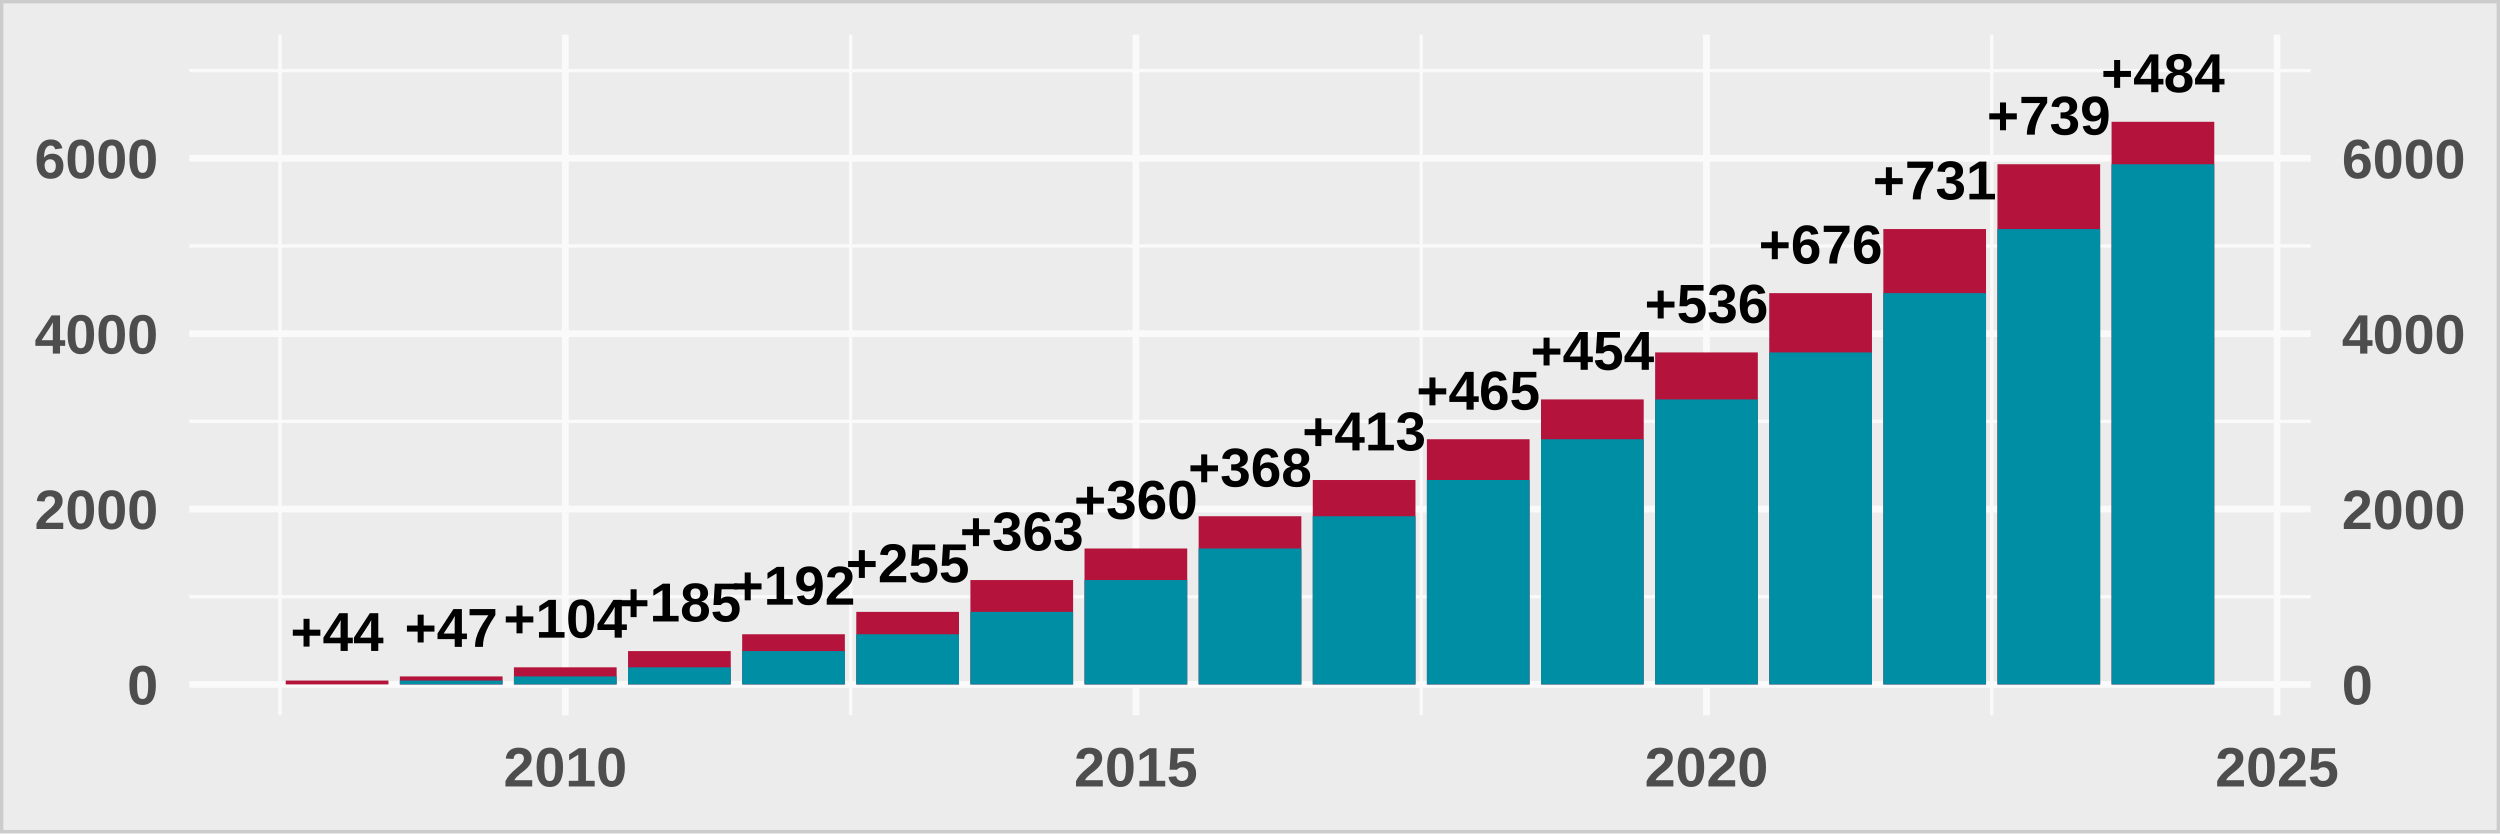
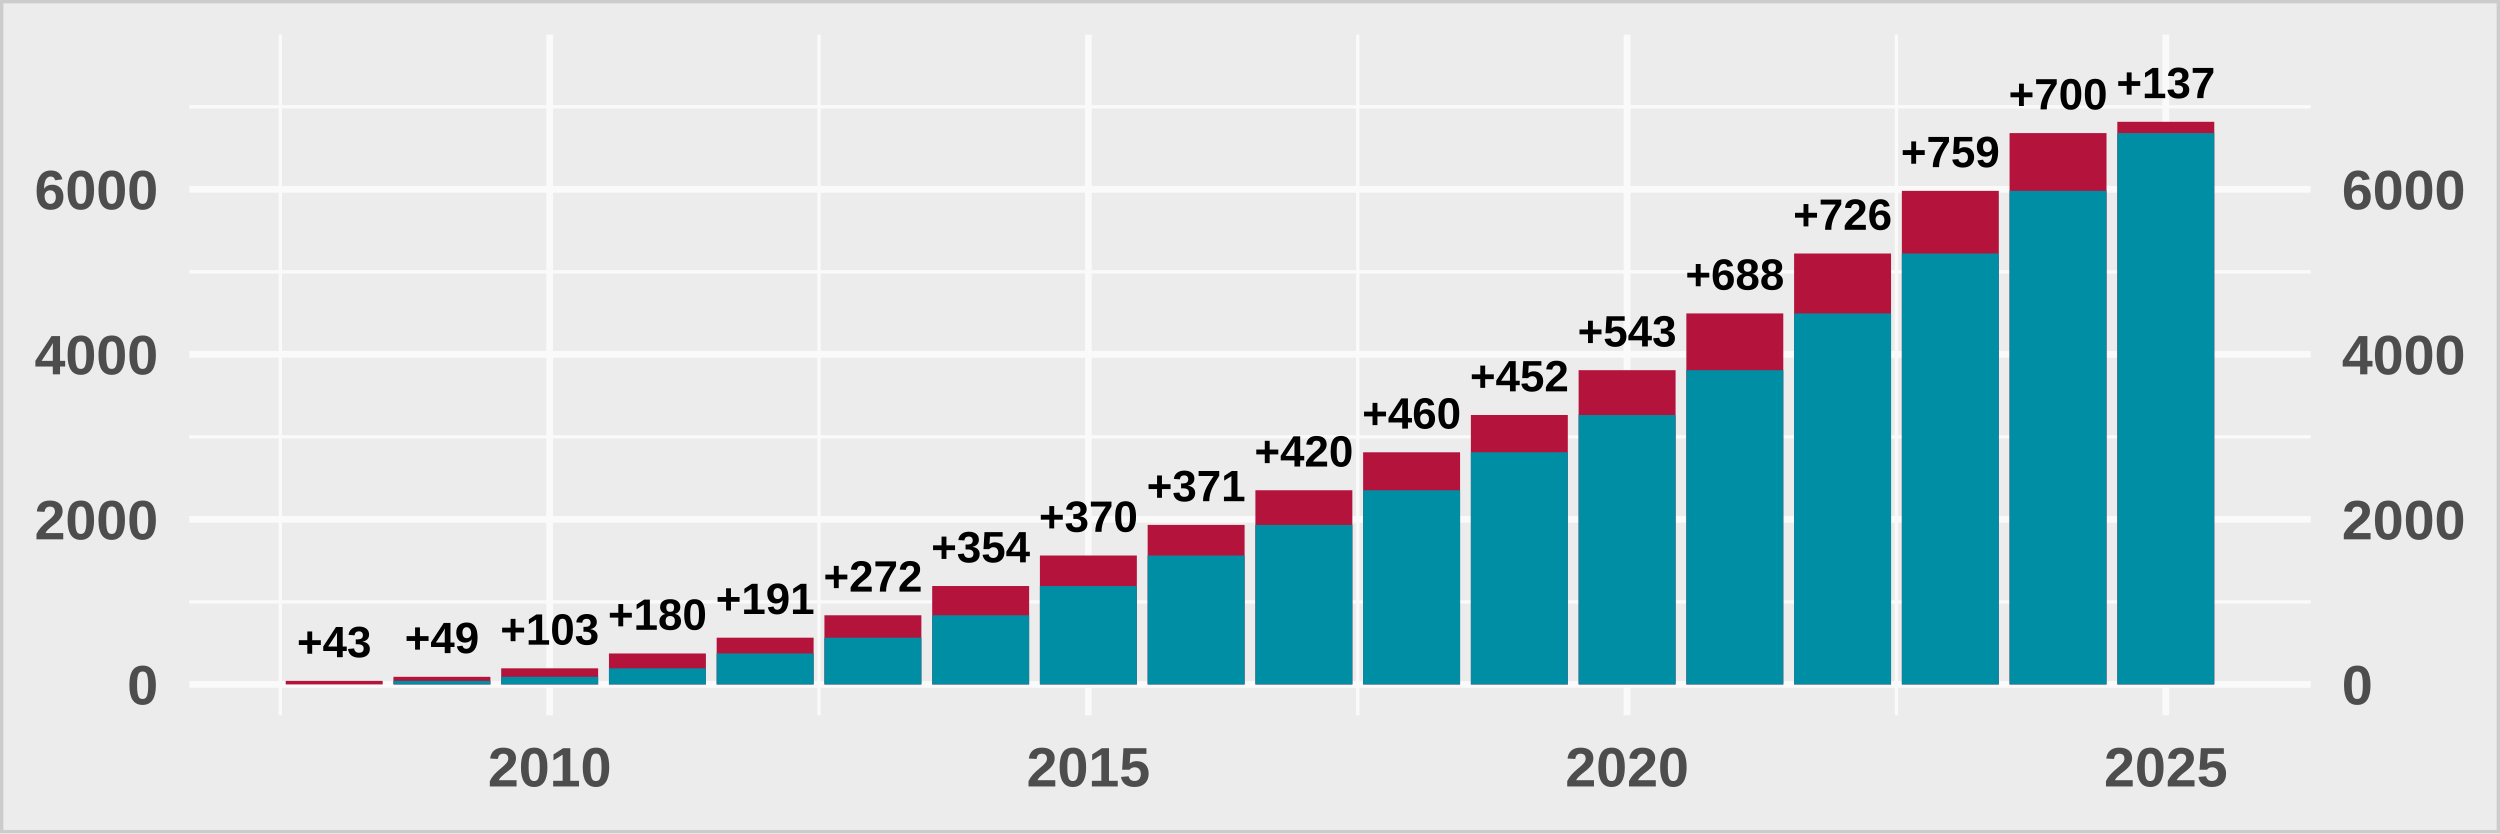
<svg xmlns="http://www.w3.org/2000/svg" class="svglite" width="648.00pt" height="216.00pt" viewBox="0 0 648.00 216.00">
  <defs>
    <style type="text/css">
    .svglite line, .svglite polyline, .svglite polygon, .svglite path, .svglite rect, .svglite circle {
      fill: none;
      stroke: #000000;
      stroke-linecap: round;
      stroke-linejoin: round;
      stroke-miterlimit: 10.00;
    }
    .svglite text {
      white-space: pre;
    }
  </style>
  </defs>
  <rect width="100%" height="100%" style="stroke: none; fill: #FFFFFF;" />
  <defs>
    <clipPath id="cpMC4wMHw2NDguMDB8MC4wMHwyMTYuMDA=">
      <rect x="0.00" y="0.00" width="648.00" height="216.00" />
    </clipPath>
  </defs>
  <g clip-path="url(#cpMC4wMHw2NDguMDB8MC4wMHwyMTYuMDA=)">
    <rect x="0" y="0.00" width="648.00" height="216.00" style="stroke-width: 1.75; stroke: #CCCCCC; fill: #ECECEC;" />
  </g>
  <defs>
    <clipPath id="cpNDkuMDZ8NTk4Ljk0fDguOTd8MTg1LjQy">
      <rect x="49.06" y="8.97" width="549.88" height="176.45" />
    </clipPath>
  </defs>
  <g clip-path="url(#cpNDkuMDZ8NTk4Ljk0fDguOTd8MTg1LjQy)">
-     <polyline points="49.06,154.67 598.94,154.67 " style="stroke-width: 0.87; stroke: #FAFAFA; stroke-linecap: butt;" />
-     <polyline points="49.06,109.21 598.94,109.21 " style="stroke-width: 0.87; stroke: #FAFAFA; stroke-linecap: butt;" />
-     <polyline points="49.06,63.75 598.94,63.75 " style="stroke-width: 0.87; stroke: #FAFAFA; stroke-linecap: butt;" />
-     <polyline points="49.06,18.30 598.94,18.30 " style="stroke-width: 0.87; stroke: #FAFAFA; stroke-linecap: butt;" />
-     <polyline points="72.58,185.42 72.58,8.97 " style="stroke-width: 0.87; stroke: #FAFAFA; stroke-linecap: butt;" />
-     <polyline points="220.47,185.42 220.47,8.97 " style="stroke-width: 0.87; stroke: #FAFAFA; stroke-linecap: butt;" />
-     <polyline points="368.37,185.42 368.37,8.97 " style="stroke-width: 0.87; stroke: #FAFAFA; stroke-linecap: butt;" />
-     <polyline points="516.26,185.42 516.26,8.97 " style="stroke-width: 0.87; stroke: #FAFAFA; stroke-linecap: butt;" />
+     <polyline points="49.06,156.01 598.94,156.01 " style="stroke-width: 0.87; stroke: #FAFAFA; stroke-linecap: butt;" />
+     <polyline points="49.06,113.23 598.94,113.23 " style="stroke-width: 0.87; stroke: #FAFAFA; stroke-linecap: butt;" />
+     <polyline points="49.06,70.46 598.94,70.46 " style="stroke-width: 0.87; stroke: #FAFAFA; stroke-linecap: butt;" />
+     <polyline points="49.06,27.68 598.94,27.68 " style="stroke-width: 0.87; stroke: #FAFAFA; stroke-linecap: butt;" />
+     <polyline points="72.66,185.42 72.66,8.97 " style="stroke-width: 0.87; stroke: #FAFAFA; stroke-linecap: butt;" />
+     <polyline points="212.29,185.42 212.29,8.97 " style="stroke-width: 0.87; stroke: #FAFAFA; stroke-linecap: butt;" />
+     <polyline points="351.93,185.42 351.93,8.97 " style="stroke-width: 0.87; stroke: #FAFAFA; stroke-linecap: butt;" />
+     <polyline points="491.56,185.42 491.56,8.97 " style="stroke-width: 0.87; stroke: #FAFAFA; stroke-linecap: butt;" />
    <polyline points="49.06,177.40 598.94,177.40 " style="stroke-width: 1.75; stroke: #FAFAFA; stroke-linecap: butt;" />
-     <polyline points="49.06,131.94 598.94,131.94 " style="stroke-width: 1.75; stroke: #FAFAFA; stroke-linecap: butt;" />
-     <polyline points="49.06,86.48 598.94,86.48 " style="stroke-width: 1.75; stroke: #FAFAFA; stroke-linecap: butt;" />
-     <polyline points="49.06,41.03 598.94,41.03 " style="stroke-width: 1.75; stroke: #FAFAFA; stroke-linecap: butt;" />
-     <polyline points="146.53,185.42 146.53,8.97 " style="stroke-width: 1.75; stroke: #FAFAFA; stroke-linecap: butt;" />
-     <polyline points="294.42,185.42 294.42,8.97 " style="stroke-width: 1.75; stroke: #FAFAFA; stroke-linecap: butt;" />
-     <polyline points="442.32,185.42 442.32,8.97 " style="stroke-width: 1.75; stroke: #FAFAFA; stroke-linecap: butt;" />
-     <polyline points="590.21,185.42 590.21,8.97 " style="stroke-width: 1.75; stroke: #FAFAFA; stroke-linecap: butt;" />
-     <rect x="74.06" y="176.40" width="26.62" height="1.00" style="stroke-width: 1.07; stroke: none; stroke-linecap: butt; stroke-linejoin: miter; fill: #B4133B;" />
-     <rect x="103.64" y="175.33" width="26.62" height="2.07" style="stroke-width: 1.07; stroke: none; stroke-linecap: butt; stroke-linejoin: miter; fill: #B4133B;" />
-     <rect x="133.21" y="172.97" width="26.62" height="4.43" style="stroke-width: 1.07; stroke: none; stroke-linecap: butt; stroke-linejoin: miter; fill: #B4133B;" />
-     <rect x="162.79" y="168.76" width="26.62" height="8.64" style="stroke-width: 1.07; stroke: none; stroke-linecap: butt; stroke-linejoin: miter; fill: #B4133B;" />
-     <rect x="192.37" y="164.40" width="26.62" height="13.00" style="stroke-width: 1.07; stroke: none; stroke-linecap: butt; stroke-linejoin: miter; fill: #B4133B;" />
-     <rect x="221.95" y="158.60" width="26.62" height="18.80" style="stroke-width: 1.07; stroke: none; stroke-linecap: butt; stroke-linejoin: miter; fill: #B4133B;" />
-     <rect x="251.53" y="150.35" width="26.62" height="27.05" style="stroke-width: 1.07; stroke: none; stroke-linecap: butt; stroke-linejoin: miter; fill: #B4133B;" />
-     <rect x="281.11" y="142.17" width="26.62" height="35.23" style="stroke-width: 1.07; stroke: none; stroke-linecap: butt; stroke-linejoin: miter; fill: #B4133B;" />
-     <rect x="310.69" y="133.81" width="26.62" height="43.59" style="stroke-width: 1.07; stroke: none; stroke-linecap: butt; stroke-linejoin: miter; fill: #B4133B;" />
-     <rect x="340.27" y="124.42" width="26.62" height="52.98" style="stroke-width: 1.07; stroke: none; stroke-linecap: butt; stroke-linejoin: miter; fill: #B4133B;" />
-     <rect x="369.85" y="113.85" width="26.62" height="63.55" style="stroke-width: 1.07; stroke: none; stroke-linecap: butt; stroke-linejoin: miter; fill: #B4133B;" />
-     <rect x="399.43" y="103.53" width="26.62" height="73.87" style="stroke-width: 1.07; stroke: none; stroke-linecap: butt; stroke-linejoin: miter; fill: #B4133B;" />
-     <rect x="429.01" y="91.35" width="26.62" height="86.05" style="stroke-width: 1.07; stroke: none; stroke-linecap: butt; stroke-linejoin: miter; fill: #B4133B;" />
-     <rect x="458.59" y="75.98" width="26.62" height="101.42" style="stroke-width: 1.07; stroke: none; stroke-linecap: butt; stroke-linejoin: miter; fill: #B4133B;" />
-     <rect x="488.16" y="59.37" width="26.62" height="118.03" style="stroke-width: 1.07; stroke: none; stroke-linecap: butt; stroke-linejoin: miter; fill: #B4133B;" />
-     <rect x="517.74" y="42.57" width="26.62" height="134.83" style="stroke-width: 1.07; stroke: none; stroke-linecap: butt; stroke-linejoin: miter; fill: #B4133B;" />
-     <rect x="547.32" y="31.57" width="26.62" height="145.83" style="stroke-width: 1.07; stroke: none; stroke-linecap: butt; stroke-linejoin: miter; fill: #B4133B;" />
-     <rect x="74.06" y="177.40" width="26.62" height="0.00" style="stroke-width: 1.07; stroke: none; stroke-linecap: butt; stroke-linejoin: miter; fill: #008EA5;" />
-     <rect x="103.64" y="176.40" width="26.62" height="1.00" style="stroke-width: 1.07; stroke: none; stroke-linecap: butt; stroke-linejoin: miter; fill: #008EA5;" />
-     <rect x="133.21" y="175.33" width="26.62" height="2.07" style="stroke-width: 1.07; stroke: none; stroke-linecap: butt; stroke-linejoin: miter; fill: #008EA5;" />
-     <rect x="162.79" y="172.97" width="26.62" height="4.43" style="stroke-width: 1.07; stroke: none; stroke-linecap: butt; stroke-linejoin: miter; fill: #008EA5;" />
-     <rect x="192.37" y="168.76" width="26.62" height="8.64" style="stroke-width: 1.07; stroke: none; stroke-linecap: butt; stroke-linejoin: miter; fill: #008EA5;" />
-     <rect x="221.95" y="164.40" width="26.62" height="13.00" style="stroke-width: 1.07; stroke: none; stroke-linecap: butt; stroke-linejoin: miter; fill: #008EA5;" />
-     <rect x="251.53" y="158.60" width="26.62" height="18.80" style="stroke-width: 1.07; stroke: none; stroke-linecap: butt; stroke-linejoin: miter; fill: #008EA5;" />
-     <rect x="281.11" y="150.35" width="26.62" height="27.05" style="stroke-width: 1.07; stroke: none; stroke-linecap: butt; stroke-linejoin: miter; fill: #008EA5;" />
-     <rect x="310.69" y="142.17" width="26.62" height="35.23" style="stroke-width: 1.07; stroke: none; stroke-linecap: butt; stroke-linejoin: miter; fill: #008EA5;" />
-     <rect x="340.27" y="133.81" width="26.62" height="43.59" style="stroke-width: 1.07; stroke: none; stroke-linecap: butt; stroke-linejoin: miter; fill: #008EA5;" />
-     <rect x="369.85" y="124.42" width="26.62" height="52.98" style="stroke-width: 1.07; stroke: none; stroke-linecap: butt; stroke-linejoin: miter; fill: #008EA5;" />
-     <rect x="399.43" y="113.85" width="26.62" height="63.55" style="stroke-width: 1.07; stroke: none; stroke-linecap: butt; stroke-linejoin: miter; fill: #008EA5;" />
-     <rect x="429.01" y="103.53" width="26.62" height="73.87" style="stroke-width: 1.07; stroke: none; stroke-linecap: butt; stroke-linejoin: miter; fill: #008EA5;" />
-     <rect x="458.59" y="91.35" width="26.62" height="86.05" style="stroke-width: 1.07; stroke: none; stroke-linecap: butt; stroke-linejoin: miter; fill: #008EA5;" />
-     <rect x="488.16" y="75.98" width="26.62" height="101.42" style="stroke-width: 1.07; stroke: none; stroke-linecap: butt; stroke-linejoin: miter; fill: #008EA5;" />
-     <rect x="517.74" y="59.37" width="26.62" height="118.03" style="stroke-width: 1.07; stroke: none; stroke-linecap: butt; stroke-linejoin: miter; fill: #008EA5;" />
-     <rect x="547.32" y="42.57" width="26.62" height="134.83" style="stroke-width: 1.07; stroke: none; stroke-linecap: butt; stroke-linejoin: miter; fill: #008EA5;" />
-     <text x="87.37" y="168.73" text-anchor="middle" style="font-size: 14.23px; font-weight: bold; font-family: &quot;Arial&quot;;" textLength="24.11px" lengthAdjust="spacingAndGlyphs">+44</text>
-     <text x="116.95" y="167.66" text-anchor="middle" style="font-size: 14.23px; font-weight: bold; font-family: &quot;Arial&quot;;" textLength="24.11px" lengthAdjust="spacingAndGlyphs">+47</text>
-     <text x="146.53" y="165.29" text-anchor="middle" style="font-size: 14.23px; font-weight: bold; font-family: &quot;Arial&quot;;" textLength="32.02px" lengthAdjust="spacingAndGlyphs">+104</text>
-     <text x="176.10" y="161.09" text-anchor="middle" style="font-size: 14.23px; font-weight: bold; font-family: &quot;Arial&quot;;" textLength="32.02px" lengthAdjust="spacingAndGlyphs">+185</text>
-     <text x="205.68" y="156.73" text-anchor="middle" style="font-size: 14.23px; font-weight: bold; font-family: &quot;Arial&quot;;" textLength="32.02px" lengthAdjust="spacingAndGlyphs">+192</text>
-     <text x="235.26" y="150.93" text-anchor="middle" style="font-size: 14.23px; font-weight: bold; font-family: &quot;Arial&quot;;" textLength="32.02px" lengthAdjust="spacingAndGlyphs">+255</text>
-     <text x="264.84" y="142.68" text-anchor="middle" style="font-size: 14.23px; font-weight: bold; font-family: &quot;Arial&quot;;" textLength="32.02px" lengthAdjust="spacingAndGlyphs">+363</text>
-     <text x="294.42" y="134.50" text-anchor="middle" style="font-size: 14.23px; font-weight: bold; font-family: &quot;Arial&quot;;" textLength="32.02px" lengthAdjust="spacingAndGlyphs">+360</text>
-     <text x="324.00" y="126.13" text-anchor="middle" style="font-size: 14.23px; font-weight: bold; font-family: &quot;Arial&quot;;" textLength="32.02px" lengthAdjust="spacingAndGlyphs">+368</text>
-     <text x="353.58" y="116.75" text-anchor="middle" style="font-size: 14.23px; font-weight: bold; font-family: &quot;Arial&quot;;" textLength="32.02px" lengthAdjust="spacingAndGlyphs">+413</text>
-     <text x="383.16" y="106.18" text-anchor="middle" style="font-size: 14.23px; font-weight: bold; font-family: &quot;Arial&quot;;" textLength="32.02px" lengthAdjust="spacingAndGlyphs">+465</text>
-     <text x="412.74" y="95.86" text-anchor="middle" style="font-size: 14.23px; font-weight: bold; font-family: &quot;Arial&quot;;" textLength="32.02px" lengthAdjust="spacingAndGlyphs">+454</text>
-     <text x="442.32" y="83.67" text-anchor="middle" style="font-size: 14.23px; font-weight: bold; font-family: &quot;Arial&quot;;" textLength="32.02px" lengthAdjust="spacingAndGlyphs">+536</text>
-     <text x="471.90" y="68.31" text-anchor="middle" style="font-size: 14.23px; font-weight: bold; font-family: &quot;Arial&quot;;" textLength="32.02px" lengthAdjust="spacingAndGlyphs">+676</text>
-     <text x="501.47" y="51.69" text-anchor="middle" style="font-size: 14.23px; font-weight: bold; font-family: &quot;Arial&quot;;" textLength="32.02px" lengthAdjust="spacingAndGlyphs">+731</text>
-     <text x="531.05" y="34.90" text-anchor="middle" style="font-size: 14.23px; font-weight: bold; font-family: &quot;Arial&quot;;" textLength="32.02px" lengthAdjust="spacingAndGlyphs">+739</text>
-     <text x="560.63" y="23.90" text-anchor="middle" style="font-size: 14.23px; font-weight: bold; font-family: &quot;Arial&quot;;" textLength="32.02px" lengthAdjust="spacingAndGlyphs">+484</text>
+     <polyline points="49.06,134.62 598.94,134.62 " style="stroke-width: 1.75; stroke: #FAFAFA; stroke-linecap: butt;" />
+     <polyline points="49.06,91.84 598.94,91.84 " style="stroke-width: 1.75; stroke: #FAFAFA; stroke-linecap: butt;" />
+     <polyline points="49.06,49.07 598.94,49.07 " style="stroke-width: 1.75; stroke: #FAFAFA; stroke-linecap: butt;" />
+     <polyline points="142.48,185.42 142.48,8.97 " style="stroke-width: 1.75; stroke: #FAFAFA; stroke-linecap: butt;" />
+     <polyline points="282.11,185.42 282.11,8.97 " style="stroke-width: 1.75; stroke: #FAFAFA; stroke-linecap: butt;" />
+     <polyline points="421.74,185.42 421.74,8.97 " style="stroke-width: 1.75; stroke: #FAFAFA; stroke-linecap: butt;" />
+     <polyline points="561.38,185.42 561.38,8.97 " style="stroke-width: 1.75; stroke: #FAFAFA; stroke-linecap: butt;" />
+     <rect x="74.06" y="176.48" width="25.13" height="0.92" style="stroke-width: 1.07; stroke: none; stroke-linecap: butt; stroke-linejoin: miter; fill: #B4133B;" />
+     <rect x="101.98" y="175.43" width="25.13" height="1.97" style="stroke-width: 1.07; stroke: none; stroke-linecap: butt; stroke-linejoin: miter; fill: #B4133B;" />
+     <rect x="129.91" y="173.23" width="25.13" height="4.17" style="stroke-width: 1.07; stroke: none; stroke-linecap: butt; stroke-linejoin: miter; fill: #B4133B;" />
+     <rect x="157.84" y="169.38" width="25.13" height="8.02" style="stroke-width: 1.07; stroke: none; stroke-linecap: butt; stroke-linejoin: miter; fill: #B4133B;" />
+     <rect x="185.76" y="165.29" width="25.13" height="12.11" style="stroke-width: 1.07; stroke: none; stroke-linecap: butt; stroke-linejoin: miter; fill: #B4133B;" />
+     <rect x="213.69" y="159.48" width="25.13" height="17.92" style="stroke-width: 1.07; stroke: none; stroke-linecap: butt; stroke-linejoin: miter; fill: #B4133B;" />
+     <rect x="241.62" y="151.90" width="25.13" height="25.50" style="stroke-width: 1.07; stroke: none; stroke-linecap: butt; stroke-linejoin: miter; fill: #B4133B;" />
+     <rect x="269.54" y="143.99" width="25.13" height="33.41" style="stroke-width: 1.07; stroke: none; stroke-linecap: butt; stroke-linejoin: miter; fill: #B4133B;" />
+     <rect x="297.47" y="136.06" width="25.13" height="41.34" style="stroke-width: 1.07; stroke: none; stroke-linecap: butt; stroke-linejoin: miter; fill: #B4133B;" />
+     <rect x="325.40" y="127.07" width="25.13" height="50.33" style="stroke-width: 1.07; stroke: none; stroke-linecap: butt; stroke-linejoin: miter; fill: #B4133B;" />
+     <rect x="353.32" y="117.23" width="25.13" height="60.17" style="stroke-width: 1.07; stroke: none; stroke-linecap: butt; stroke-linejoin: miter; fill: #B4133B;" />
+     <rect x="381.25" y="107.57" width="25.13" height="69.83" style="stroke-width: 1.07; stroke: none; stroke-linecap: butt; stroke-linejoin: miter; fill: #B4133B;" />
+     <rect x="409.18" y="95.95" width="25.13" height="81.45" style="stroke-width: 1.07; stroke: none; stroke-linecap: butt; stroke-linejoin: miter; fill: #B4133B;" />
+     <rect x="437.10" y="81.24" width="25.13" height="96.16" style="stroke-width: 1.07; stroke: none; stroke-linecap: butt; stroke-linejoin: miter; fill: #B4133B;" />
+     <rect x="465.03" y="65.71" width="25.13" height="111.69" style="stroke-width: 1.07; stroke: none; stroke-linecap: butt; stroke-linejoin: miter; fill: #B4133B;" />
+     <rect x="492.96" y="49.47" width="25.13" height="127.93" style="stroke-width: 1.07; stroke: none; stroke-linecap: butt; stroke-linejoin: miter; fill: #B4133B;" />
+     <rect x="520.88" y="34.50" width="25.13" height="142.90" style="stroke-width: 1.07; stroke: none; stroke-linecap: butt; stroke-linejoin: miter; fill: #B4133B;" />
+     <rect x="548.81" y="31.57" width="25.13" height="145.83" style="stroke-width: 1.07; stroke: none; stroke-linecap: butt; stroke-linejoin: miter; fill: #B4133B;" />
+     <rect x="74.06" y="177.40" width="25.13" height="0.00" style="stroke-width: 1.07; stroke: none; stroke-linecap: butt; stroke-linejoin: miter; fill: #008EA5;" />
+     <rect x="101.98" y="176.48" width="25.13" height="0.92" style="stroke-width: 1.07; stroke: none; stroke-linecap: butt; stroke-linejoin: miter; fill: #008EA5;" />
+     <rect x="129.91" y="175.43" width="25.13" height="1.97" style="stroke-width: 1.07; stroke: none; stroke-linecap: butt; stroke-linejoin: miter; fill: #008EA5;" />
+     <rect x="157.84" y="173.23" width="25.13" height="4.17" style="stroke-width: 1.07; stroke: none; stroke-linecap: butt; stroke-linejoin: miter; fill: #008EA5;" />
+     <rect x="185.76" y="169.38" width="25.13" height="8.02" style="stroke-width: 1.07; stroke: none; stroke-linecap: butt; stroke-linejoin: miter; fill: #008EA5;" />
+     <rect x="213.69" y="165.29" width="25.13" height="12.11" style="stroke-width: 1.07; stroke: none; stroke-linecap: butt; stroke-linejoin: miter; fill: #008EA5;" />
+     <rect x="241.62" y="159.48" width="25.13" height="17.92" style="stroke-width: 1.07; stroke: none; stroke-linecap: butt; stroke-linejoin: miter; fill: #008EA5;" />
+     <rect x="269.54" y="151.90" width="25.13" height="25.50" style="stroke-width: 1.07; stroke: none; stroke-linecap: butt; stroke-linejoin: miter; fill: #008EA5;" />
+     <rect x="297.47" y="143.99" width="25.13" height="33.41" style="stroke-width: 1.07; stroke: none; stroke-linecap: butt; stroke-linejoin: miter; fill: #008EA5;" />
+     <rect x="325.40" y="136.06" width="25.13" height="41.34" style="stroke-width: 1.07; stroke: none; stroke-linecap: butt; stroke-linejoin: miter; fill: #008EA5;" />
+     <rect x="353.32" y="127.07" width="25.13" height="50.33" style="stroke-width: 1.07; stroke: none; stroke-linecap: butt; stroke-linejoin: miter; fill: #008EA5;" />
+     <rect x="381.25" y="117.23" width="25.13" height="60.17" style="stroke-width: 1.07; stroke: none; stroke-linecap: butt; stroke-linejoin: miter; fill: #008EA5;" />
+     <rect x="409.18" y="107.57" width="25.13" height="69.83" style="stroke-width: 1.07; stroke: none; stroke-linecap: butt; stroke-linejoin: miter; fill: #008EA5;" />
+     <rect x="437.10" y="95.95" width="25.13" height="81.45" style="stroke-width: 1.07; stroke: none; stroke-linecap: butt; stroke-linejoin: miter; fill: #008EA5;" />
+     <rect x="465.03" y="81.24" width="25.13" height="96.16" style="stroke-width: 1.07; stroke: none; stroke-linecap: butt; stroke-linejoin: miter; fill: #008EA5;" />
+     <rect x="492.96" y="65.71" width="25.13" height="111.69" style="stroke-width: 1.07; stroke: none; stroke-linecap: butt; stroke-linejoin: miter; fill: #008EA5;" />
+     <rect x="520.88" y="49.47" width="25.13" height="127.93" style="stroke-width: 1.07; stroke: none; stroke-linecap: butt; stroke-linejoin: miter; fill: #008EA5;" />
+     <rect x="548.81" y="34.50" width="25.13" height="142.90" style="stroke-width: 1.07; stroke: none; stroke-linecap: butt; stroke-linejoin: miter; fill: #008EA5;" />
+     <text x="86.62" y="170.34" text-anchor="middle" style="font-size: 11.38px; font-weight: bold; font-family: &quot;Arial&quot;;" textLength="19.30px" lengthAdjust="spacingAndGlyphs">+43</text>
+     <text x="114.55" y="169.29" text-anchor="middle" style="font-size: 11.38px; font-weight: bold; font-family: &quot;Arial&quot;;" textLength="19.30px" lengthAdjust="spacingAndGlyphs">+49</text>
+     <text x="142.48" y="167.09" text-anchor="middle" style="font-size: 11.38px; font-weight: bold; font-family: &quot;Arial&quot;;" textLength="25.63px" lengthAdjust="spacingAndGlyphs">+103</text>
+     <text x="170.40" y="163.24" text-anchor="middle" style="font-size: 11.38px; font-weight: bold; font-family: &quot;Arial&quot;;" textLength="25.63px" lengthAdjust="spacingAndGlyphs">+180</text>
+     <text x="198.33" y="159.15" text-anchor="middle" style="font-size: 11.38px; font-weight: bold; font-family: &quot;Arial&quot;;" textLength="25.63px" lengthAdjust="spacingAndGlyphs">+191</text>
+     <text x="226.26" y="153.34" text-anchor="middle" style="font-size: 11.38px; font-weight: bold; font-family: &quot;Arial&quot;;" textLength="25.63px" lengthAdjust="spacingAndGlyphs">+272</text>
+     <text x="254.18" y="145.76" text-anchor="middle" style="font-size: 11.38px; font-weight: bold; font-family: &quot;Arial&quot;;" textLength="25.63px" lengthAdjust="spacingAndGlyphs">+354</text>
+     <text x="282.11" y="137.85" text-anchor="middle" style="font-size: 11.38px; font-weight: bold; font-family: &quot;Arial&quot;;" textLength="25.63px" lengthAdjust="spacingAndGlyphs">+370</text>
+     <text x="310.04" y="129.92" text-anchor="middle" style="font-size: 11.38px; font-weight: bold; font-family: &quot;Arial&quot;;" textLength="25.63px" lengthAdjust="spacingAndGlyphs">+371</text>
+     <text x="337.96" y="120.93" text-anchor="middle" style="font-size: 11.38px; font-weight: bold; font-family: &quot;Arial&quot;;" textLength="25.63px" lengthAdjust="spacingAndGlyphs">+420</text>
+     <text x="365.89" y="111.09" text-anchor="middle" style="font-size: 11.38px; font-weight: bold; font-family: &quot;Arial&quot;;" textLength="25.63px" lengthAdjust="spacingAndGlyphs">+460</text>
+     <text x="393.82" y="101.43" text-anchor="middle" style="font-size: 11.38px; font-weight: bold; font-family: &quot;Arial&quot;;" textLength="25.63px" lengthAdjust="spacingAndGlyphs">+452</text>
+     <text x="421.74" y="89.81" text-anchor="middle" style="font-size: 11.38px; font-weight: bold; font-family: &quot;Arial&quot;;" textLength="25.63px" lengthAdjust="spacingAndGlyphs">+543</text>
+     <text x="449.67" y="75.10" text-anchor="middle" style="font-size: 11.38px; font-weight: bold; font-family: &quot;Arial&quot;;" textLength="25.63px" lengthAdjust="spacingAndGlyphs">+688</text>
+     <text x="477.60" y="59.57" text-anchor="middle" style="font-size: 11.38px; font-weight: bold; font-family: &quot;Arial&quot;;" textLength="25.63px" lengthAdjust="spacingAndGlyphs">+726</text>
+     <text x="505.52" y="43.33" text-anchor="middle" style="font-size: 11.38px; font-weight: bold; font-family: &quot;Arial&quot;;" textLength="25.63px" lengthAdjust="spacingAndGlyphs">+759</text>
+     <text x="533.45" y="28.36" text-anchor="middle" style="font-size: 11.38px; font-weight: bold; font-family: &quot;Arial&quot;;" textLength="25.63px" lengthAdjust="spacingAndGlyphs">+700</text>
+     <text x="561.38" y="25.43" text-anchor="middle" style="font-size: 11.38px; font-weight: bold; font-family: &quot;Arial&quot;;" textLength="25.63px" lengthAdjust="spacingAndGlyphs">+137</text>
  </g>
  <g clip-path="url(#cpMC4wMHw2NDguMDB8MC4wMHwyMTYuMDA=)">
    <text x="40.99" y="182.58" text-anchor="end" style="font-size: 14.40px; font-weight: bold;fill: #4D4D4D; font-family: &quot;Arial&quot;;" textLength="8.01px" lengthAdjust="spacingAndGlyphs">0</text>
-     <text x="40.99" y="137.12" text-anchor="end" style="font-size: 14.40px; font-weight: bold;fill: #4D4D4D; font-family: &quot;Arial&quot;;" textLength="32.03px" lengthAdjust="spacingAndGlyphs">2000</text>
-     <text x="40.99" y="91.66" text-anchor="end" style="font-size: 14.40px; font-weight: bold;fill: #4D4D4D; font-family: &quot;Arial&quot;;" textLength="32.03px" lengthAdjust="spacingAndGlyphs">4000</text>
-     <text x="40.99" y="46.21" text-anchor="end" style="font-size: 14.40px; font-weight: bold;fill: #4D4D4D; font-family: &quot;Arial&quot;;" textLength="32.03px" lengthAdjust="spacingAndGlyphs">6000</text>
+     <text x="40.99" y="139.80" text-anchor="end" style="font-size: 14.40px; font-weight: bold;fill: #4D4D4D; font-family: &quot;Arial&quot;;" textLength="32.03px" lengthAdjust="spacingAndGlyphs">2000</text>
+     <text x="40.99" y="97.02" text-anchor="end" style="font-size: 14.40px; font-weight: bold;fill: #4D4D4D; font-family: &quot;Arial&quot;;" textLength="32.03px" lengthAdjust="spacingAndGlyphs">4000</text>
+     <text x="40.99" y="54.25" text-anchor="end" style="font-size: 14.40px; font-weight: bold;fill: #4D4D4D; font-family: &quot;Arial&quot;;" textLength="32.03px" lengthAdjust="spacingAndGlyphs">6000</text>
    <text x="607.01" y="182.58" style="font-size: 14.40px; font-weight: bold;fill: #4D4D4D; font-family: &quot;Arial&quot;;" textLength="8.01px" lengthAdjust="spacingAndGlyphs">0</text>
-     <text x="607.01" y="137.12" style="font-size: 14.40px; font-weight: bold;fill: #4D4D4D; font-family: &quot;Arial&quot;;" textLength="32.03px" lengthAdjust="spacingAndGlyphs">2000</text>
-     <text x="607.01" y="91.66" style="font-size: 14.40px; font-weight: bold;fill: #4D4D4D; font-family: &quot;Arial&quot;;" textLength="32.03px" lengthAdjust="spacingAndGlyphs">4000</text>
-     <text x="607.01" y="46.21" style="font-size: 14.40px; font-weight: bold;fill: #4D4D4D; font-family: &quot;Arial&quot;;" textLength="32.03px" lengthAdjust="spacingAndGlyphs">6000</text>
-     <text x="146.53" y="203.85" text-anchor="middle" style="font-size: 14.40px; font-weight: bold;fill: #4D4D4D; font-family: &quot;Arial&quot;;" textLength="32.03px" lengthAdjust="spacingAndGlyphs">2010</text>
-     <text x="294.42" y="203.85" text-anchor="middle" style="font-size: 14.40px; font-weight: bold;fill: #4D4D4D; font-family: &quot;Arial&quot;;" textLength="32.03px" lengthAdjust="spacingAndGlyphs">2015</text>
-     <text x="442.32" y="203.85" text-anchor="middle" style="font-size: 14.40px; font-weight: bold;fill: #4D4D4D; font-family: &quot;Arial&quot;;" textLength="32.03px" lengthAdjust="spacingAndGlyphs">2020</text>
-     <text x="590.21" y="203.85" text-anchor="middle" style="font-size: 14.40px; font-weight: bold;fill: #4D4D4D; font-family: &quot;Arial&quot;;" textLength="32.03px" lengthAdjust="spacingAndGlyphs">2025</text>
+     <text x="607.01" y="139.80" style="font-size: 14.40px; font-weight: bold;fill: #4D4D4D; font-family: &quot;Arial&quot;;" textLength="32.03px" lengthAdjust="spacingAndGlyphs">2000</text>
+     <text x="607.01" y="97.02" style="font-size: 14.40px; font-weight: bold;fill: #4D4D4D; font-family: &quot;Arial&quot;;" textLength="32.03px" lengthAdjust="spacingAndGlyphs">4000</text>
+     <text x="607.01" y="54.25" style="font-size: 14.40px; font-weight: bold;fill: #4D4D4D; font-family: &quot;Arial&quot;;" textLength="32.03px" lengthAdjust="spacingAndGlyphs">6000</text>
+     <text x="142.48" y="203.85" text-anchor="middle" style="font-size: 14.40px; font-weight: bold;fill: #4D4D4D; font-family: &quot;Arial&quot;;" textLength="32.03px" lengthAdjust="spacingAndGlyphs">2010</text>
+     <text x="282.11" y="203.85" text-anchor="middle" style="font-size: 14.40px; font-weight: bold;fill: #4D4D4D; font-family: &quot;Arial&quot;;" textLength="32.03px" lengthAdjust="spacingAndGlyphs">2015</text>
+     <text x="421.74" y="203.85" text-anchor="middle" style="font-size: 14.40px; font-weight: bold;fill: #4D4D4D; font-family: &quot;Arial&quot;;" textLength="32.03px" lengthAdjust="spacingAndGlyphs">2020</text>
+     <text x="561.38" y="203.85" text-anchor="middle" style="font-size: 14.40px; font-weight: bold;fill: #4D4D4D; font-family: &quot;Arial&quot;;" textLength="32.03px" lengthAdjust="spacingAndGlyphs">2025</text>
  </g>
</svg>
